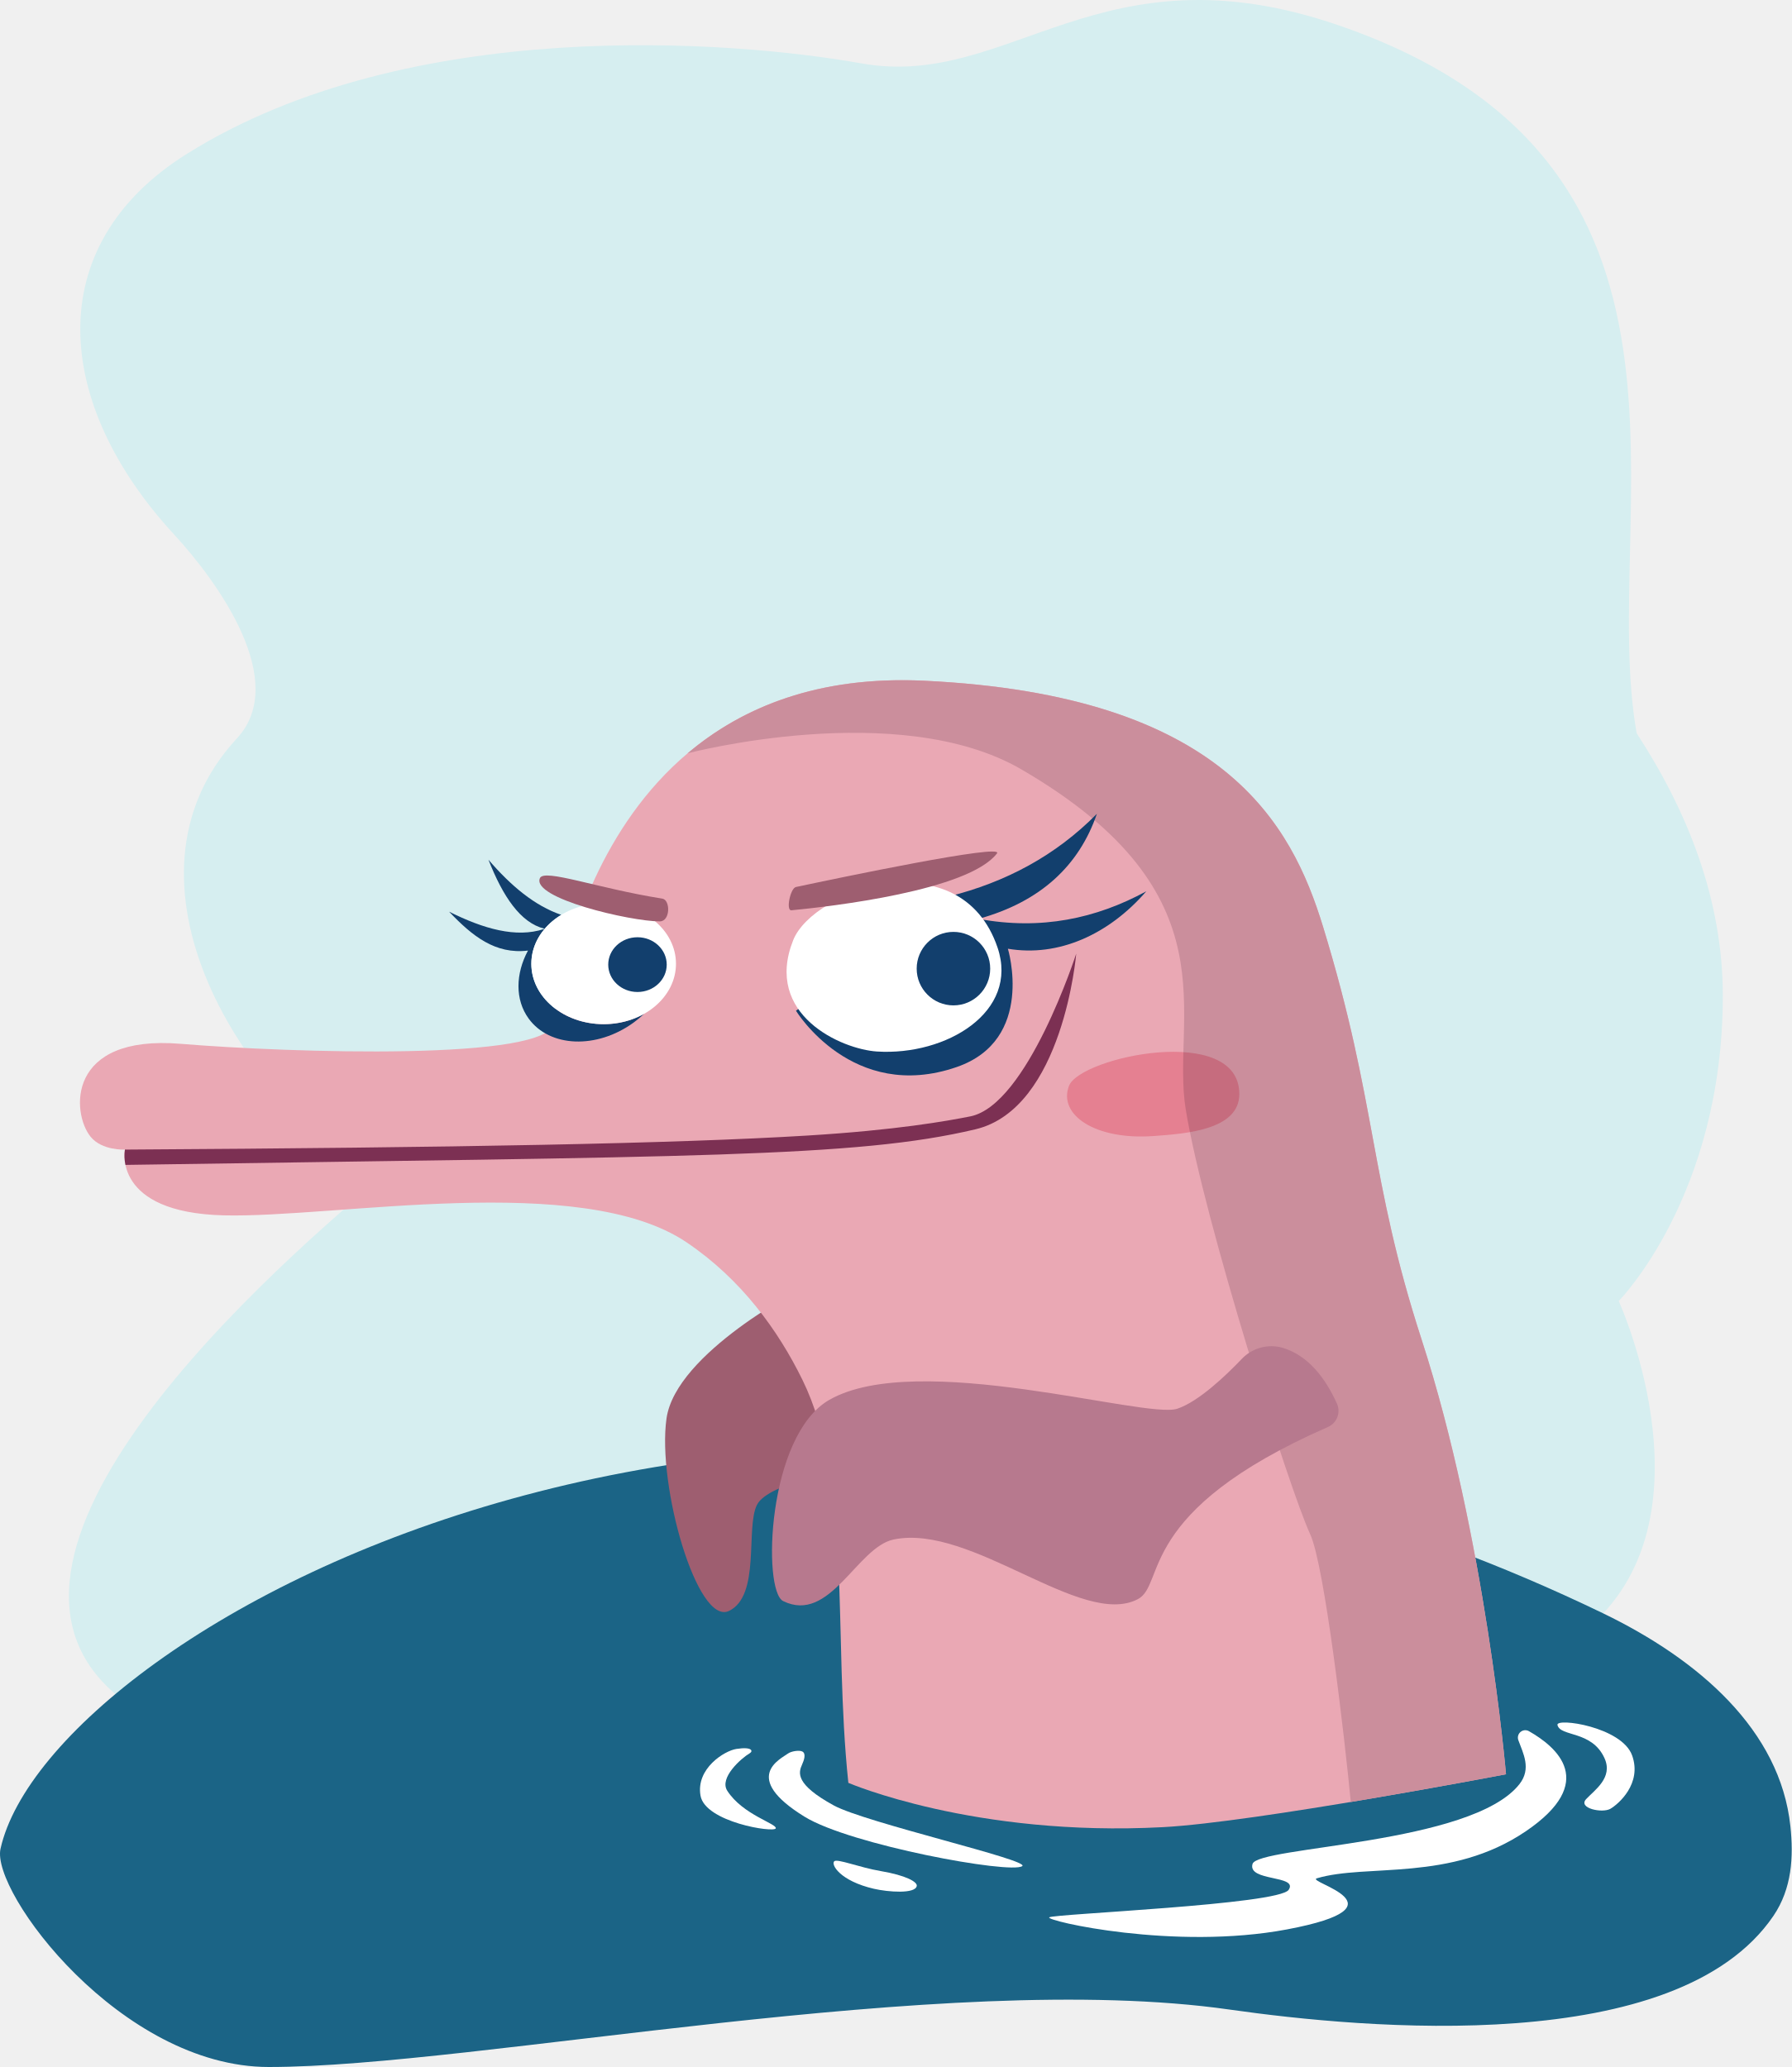
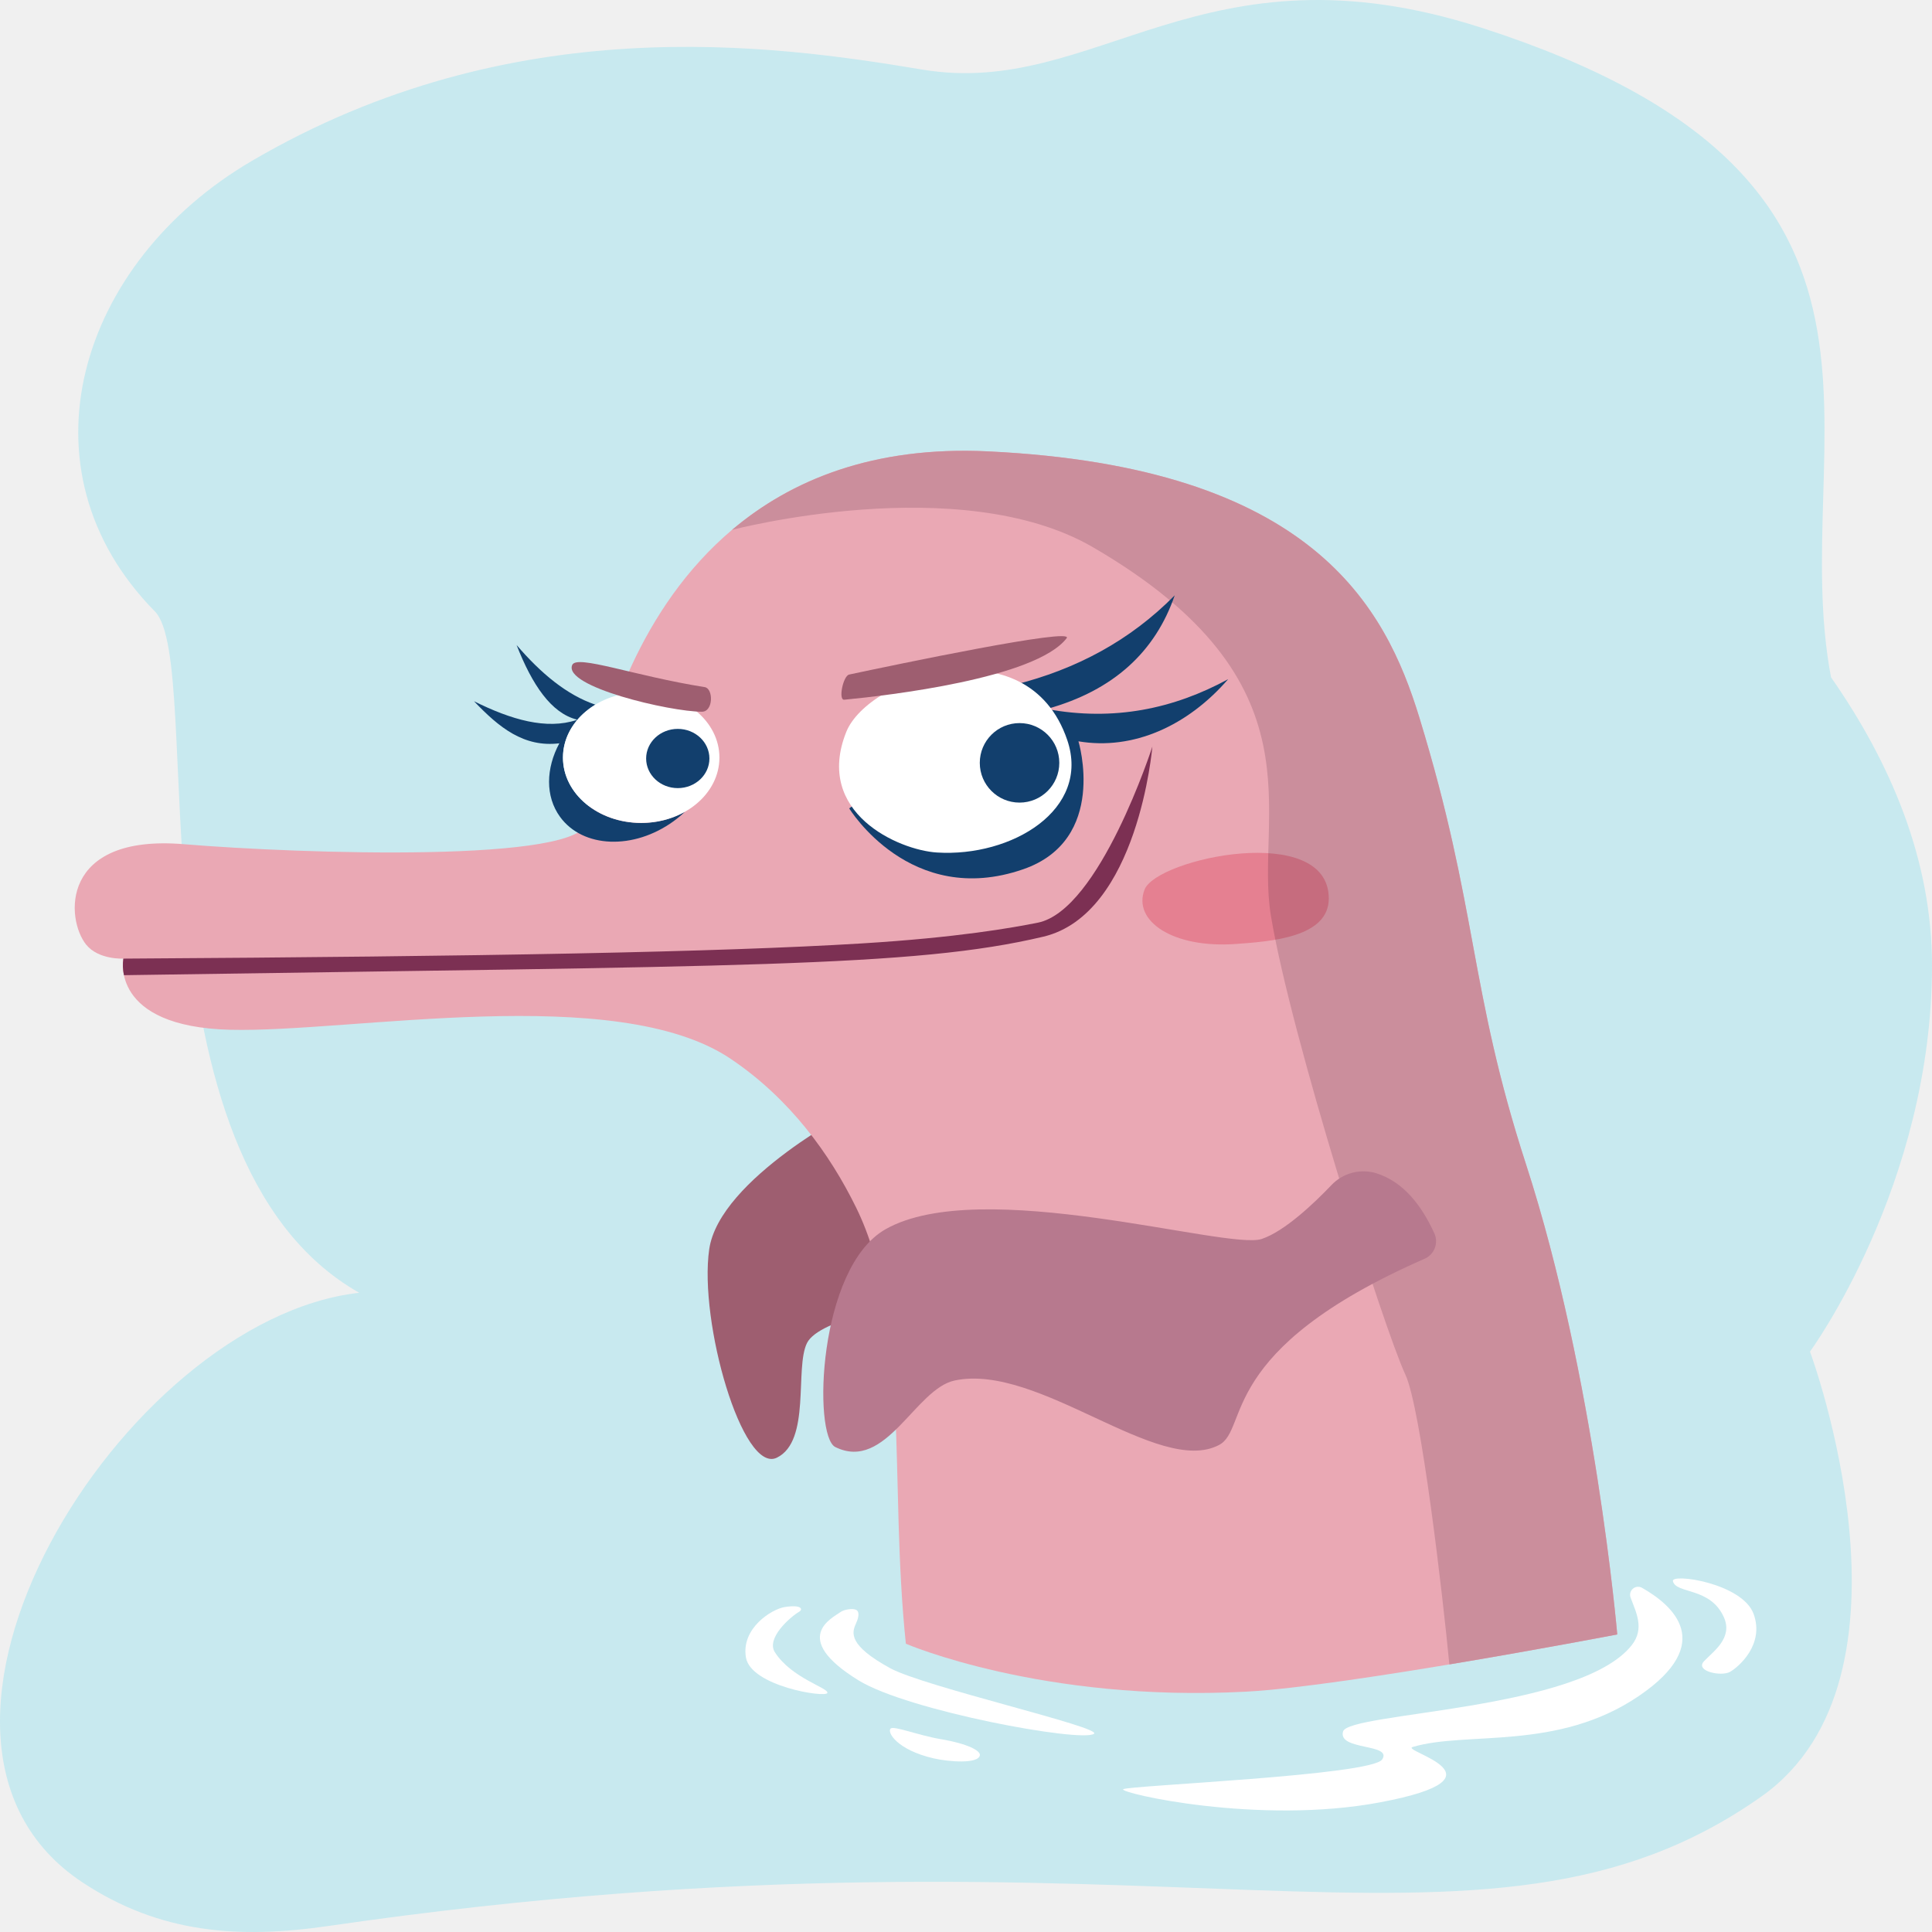
- <svg xmlns="http://www.w3.org/2000/svg" xmlns:xlink="http://www.w3.org/1999/xlink" width="520" height="600" viewBox="0 0 520 600">
+ <svg xmlns="http://www.w3.org/2000/svg" xmlns:xlink="http://www.w3.org/1999/xlink" width="600" height="600" viewBox="0 0 600 600">
  <defs>
    <symbol id="Olivia-2" data-name="Olivia" viewBox="0 0 451.187 364.811">
      <path d="M209.876,176.298s-36.898,18.868-39.642,37.967c-2.793,19.445,8.933,60.36,18.146,55.893S193.126,246.089,196.476,239.389s27.358-10.329,27.358-10.329Z" fill="#9e5e70" />
      <path d="M137.524,99.324S146.708-4.527,244.993.154c87.137,4.149,106.694,41.761,115.768,71.369,15.768,51.452,13.278,72.614,28.631,119.917C407.923,248.536,413.873,317.581,413.873,317.581s-72.649,13.924-99.585,15.353c-54.772,2.905-91.286-12.863-91.286-12.863-4.541-43.276,1.268-87.207-13.319-116.971-7.064-14.414-17.772-29.237-33.664-39.949C145.293,142.44,74.039,156.17,41.674,155.34S13.043,136.253,13.043,136.253s-6.64.357-9.959-3.734c-5.531-6.82-7.106-29.722,26.141-26.971C60.739,108.156,136.85,110.683,137.524,99.324Z" fill="#eaa8b4" />
      <path d="M389.392,191.44c-15.353-47.303-12.863-68.465-28.631-119.917C351.687,41.914,332.13,4.303,244.993.154,214.174-1.314,192.118,7.892,176.357,21.219c0,0,61.167-16.086,96.852,4.661,62.439,36.302,43.275,71.698,47.718,98.755,5.285,32.187,30.29,110.788,36.1,123.237,4.194,8.987,10.03,59.258,11.797,77.752,23.785-3.967,45.05-8.043,45.05-8.043S407.923,248.536,389.392,191.44Z" fill="#cb8e9c" />
      <path d="M364.788,209.945a5.115,5.115,0,0,1-2.57,6.819c-56.099,24.582-46.993,45.681-55.192,49.984-16.282,8.545-48.296-22.054-70.908-17.308-10.627,2.23-18.425,24.567-32.039,17.867-6.053-2.979-4.69-48.1,13.438-58.429,25.652-14.617,91.743,5.667,100.955,2.596,6.177-2.059,14.111-9.64,18.669-14.413a11.844,11.844,0,0,1,12.018-3.241C356.505,196.097,361.394,202.506,364.788,209.945Z" fill="#b7798e" />
      <g id="Eye">
        <path d="M151.986,99.844c-11.592,0-20.99-7.849-20.99-17.532,0-5.846,3.439-11.009,8.705-14.194-7.704-2.616-14.638-8.427-21.146-16.004,4.182,10.674,9.295,18.294,16.211,20.01-.032.033-.063.067-.095.1-8.094,2.668-17.53-.043-27.532-5.027,6.717,7.061,13.382,12.444,22.885,11.286-3.605,6.716-3.81,14.224.186,19.726,6.119,8.426,19.765,8.948,30.479,1.167a30.519,30.519,0,0,0,3.047-2.535A23.891,23.891,0,0,1,151.986,99.844Z" fill="#123f6d" />
        <ellipse id="Eye-2" data-name="Eye" cx="151.986" cy="82.312" rx="20.99" ry="17.532" fill="#fff" />
        <ellipse id="Pupil" cx="161.803" cy="82.56" rx="8.489" ry="7.946" fill="#123f6d" />
        <path id="Brow" d="M133.486,57.459c1.236-2.845,16.551,2.935,35.538,5.947,2.365.375,2.365,6.609-.767,6.605C159.679,69.997,130.955,63.285,133.486,57.459Z" fill="#9e5e70" />
      </g>
      <g id="Eye-3" data-name="Eye">
        <path id="Lashes" d="M207.805,95.947s16.333,26.833,46.667,16.333c22.874-7.918,14.833-34.333,14.833-34.333,14.701,2.491,29.333-4.167,40.167-16.667-14.573,7.918-30.553,11.354-48.667,8,18.056-4.99,29.167-15.5,34.333-30.5-12,12.167-26.455,19.854-43,24Z" fill="#123f6d" />
        <path id="Eye-4" data-name="Eye" d="M266.305,77.614c6.333,18.667-14.88,31.448-35,30.167-10.257-.653-32.945-10.65-24.308-32.32C212.953,60.52,255.644,46.192,266.305,77.614Z" fill="#fff" />
        <circle id="Pupil-2" data-name="Pupil" cx="253.502" cy="83.725" r="10.667" fill="#123f6d" />
        <path id="Brow-2" data-name="Brow" d="M266.138,50.281c-8.288,10.81-48.087,15.403-59.663,16.507-1.664.159-.318-6.407,1.315-6.755C219.919,57.45,268.447,47.27,266.138,50.281Z" fill="#9e5e70" />
      </g>
      <g id="Mouth">
        <path d="M289.138,79.364s-14.145,43.95-30.75,47.25c-6.637,1.319-21.372,3.988-47.412,5.572-38.23,2.326-100.826,3.472-197.934,4.067a12.625,12.625,0,0,0,.16,4.443c165-2.5,211.936-2.082,246.686-10.332C285.376,124.313,289.138,79.364,289.138,79.364Z" fill="#7c3053" />
        <path d="M336.473,120.133c0,10.479-15.734,11.506-24.782,12.179-17.135,1.274-27.897-6.231-24.64-14.586S336.473,99.458,336.473,120.133Z" fill="#f3859b" opacity="0.5" style="mix-blend-mode: multiply" />
      </g>
      <g id="Water">
        <path d="M420.53,305.075a2.149,2.149,0,0,0-3.085,2.598c1.404,3.852,3.86,8.275.325,12.775-13.819,17.595-75.965,17.999-77.465,23.166s13.333,3.167,10.5,7.5-68.333,7-69.5,8,36.333,9.667,69.008,3.5c35.999-6.794,5.201-13.8,8.658-14.833,14.5-4.333,38.833,1.167,60.667-13.667C440.63,319.852,428.618,309.676,420.53,305.075Z" fill="#fff" />
        <path d="M428.805,303.281c-.519-2.181,18.667.5,21.667,8.833,2.944,8.178-4,14.167-6.333,15.5s-9.5-.167-7-2.833,7.853-6.225,5.333-11.833C438.805,304.786,429.638,306.781,428.805,303.281Z" fill="#fff" />
        <path d="M209.68,310.993c1.125.624.434,2.578-.1,3.748-1.105,2.418-1.997,5.757,9.184,11.882,9.139,5.006,57.114,15.888,54.708,17.615-3.335,2.395-49.864-6.138-63.167-14.333-18.667-11.5-6.833-16.833-4.833-18.333C206.372,310.897,208.777,310.492,209.68,310.993Z" fill="#fff" />
        <path d="M194.43,311.447c-2.566,1.51-8.957,7.188-6.574,10.908,4.492,7.015,14.574,9.611,14.074,10.935s-20.502-1.812-21.833-9.51c-1.364-7.887,6.975-13.026,10.42-13.554C195.27,309.499,195.314,310.928,194.43,311.447Z" fill="#fff" />
        <path d="M218.923,342.825c-1.052.947,1.666,5.72,11.495,7.996,4.12.954,12.05,1.555,12.439-.833.19-1.168-3.11-3.063-10.516-4.317C226.307,344.649,219.805,342.031,218.923,342.825Z" fill="#fff" />
      </g>
    </symbol>
  </defs>
  <g id="Background">
-     <path d="M475,212.848c-11.234-63.189,29.633-165.561-86.537-205.514-69.333-23.845-95.354,18.757-138.461,11.064-37.358-6.667-131.218-14.104-195.7,26.221-42.941,26.854-38.481,72.916-3.776,110.532,12.865,13.945,33.502,42.721,18.237,59.178-38.106,41.08,1.724,105.223,41.824,127.51-36.827,30.796-133.836,118.113-68.551,155.883,20.385,11.794,39.022,14.955,60.911,11.553,207.237-32.216,203.397-33.493,235.378-30.727,19.419,1.68,37.543-.248,56.631-.248,1.772-.446,10.665,5.708,13.151,6.477,14.888,4.609,34.373,1.545,49.633-9.727C500,443.832,469.791,377.647,469.791,377.647S500.008,347.117,500,289.04C499.996,261.294,489.922,235.712,475,212.848Z" fill="#d6eef0" />
-     <g>
-       <path d="M519.619,530.148c-2.946-27.911-26.536-48.402-54.459-61.886C226.134,352.838,14.46,472.467.147,536.661-2.652,549.212,35.044,600,78.022,600c60.133,0,195.934-28.485,278.74-16.685,39.408,5.616,129.901,14.004,157.917-27.168C520.11,548.164,520.541,538.887,519.619,530.148Z" fill="#1b6486" />
-       <path d="M504.636,542.578c-.244,1.13-.281,2.707,0,0Z" fill="#1b6486" />
-     </g>
+     <path d="M568.642,210.337C554.551,136.123,605.811,55.538,460.099,8.614,373.134-19.392,340.496,30.643,286.427,21.608c-46.858-7.83-127.338-18.998-208.217,28.363C24.349,81.51,4.575,145.709,48.106,189.888c16.137,16.378-10.034,169.9,63.452,211.595C38.072,409.759-42.204,539.683,25.574,584.565c24.238,16.05,48.946,17.565,76.4,13.568,259.938-37.838,357.544,21.502,445.019-40.196,52.667-37.147,15.115-138.184,15.115-138.184S600.01,368.034,600,299.824C599.995,267.236,587.359,237.191,568.642,210.337Z" fill="#c8e9ef" />
  </g>
  <g id="Olivia">
-     <use width="451.187" height="364.811" transform="translate(23.20768 197.4461)" xlink:href="#Olivia-2" />
+     <use width="451.187" height="364.811" transform="translate(23.20768 140) scale(1.15747)" xlink:href="#Olivia-2" />
  </g>
</svg>
